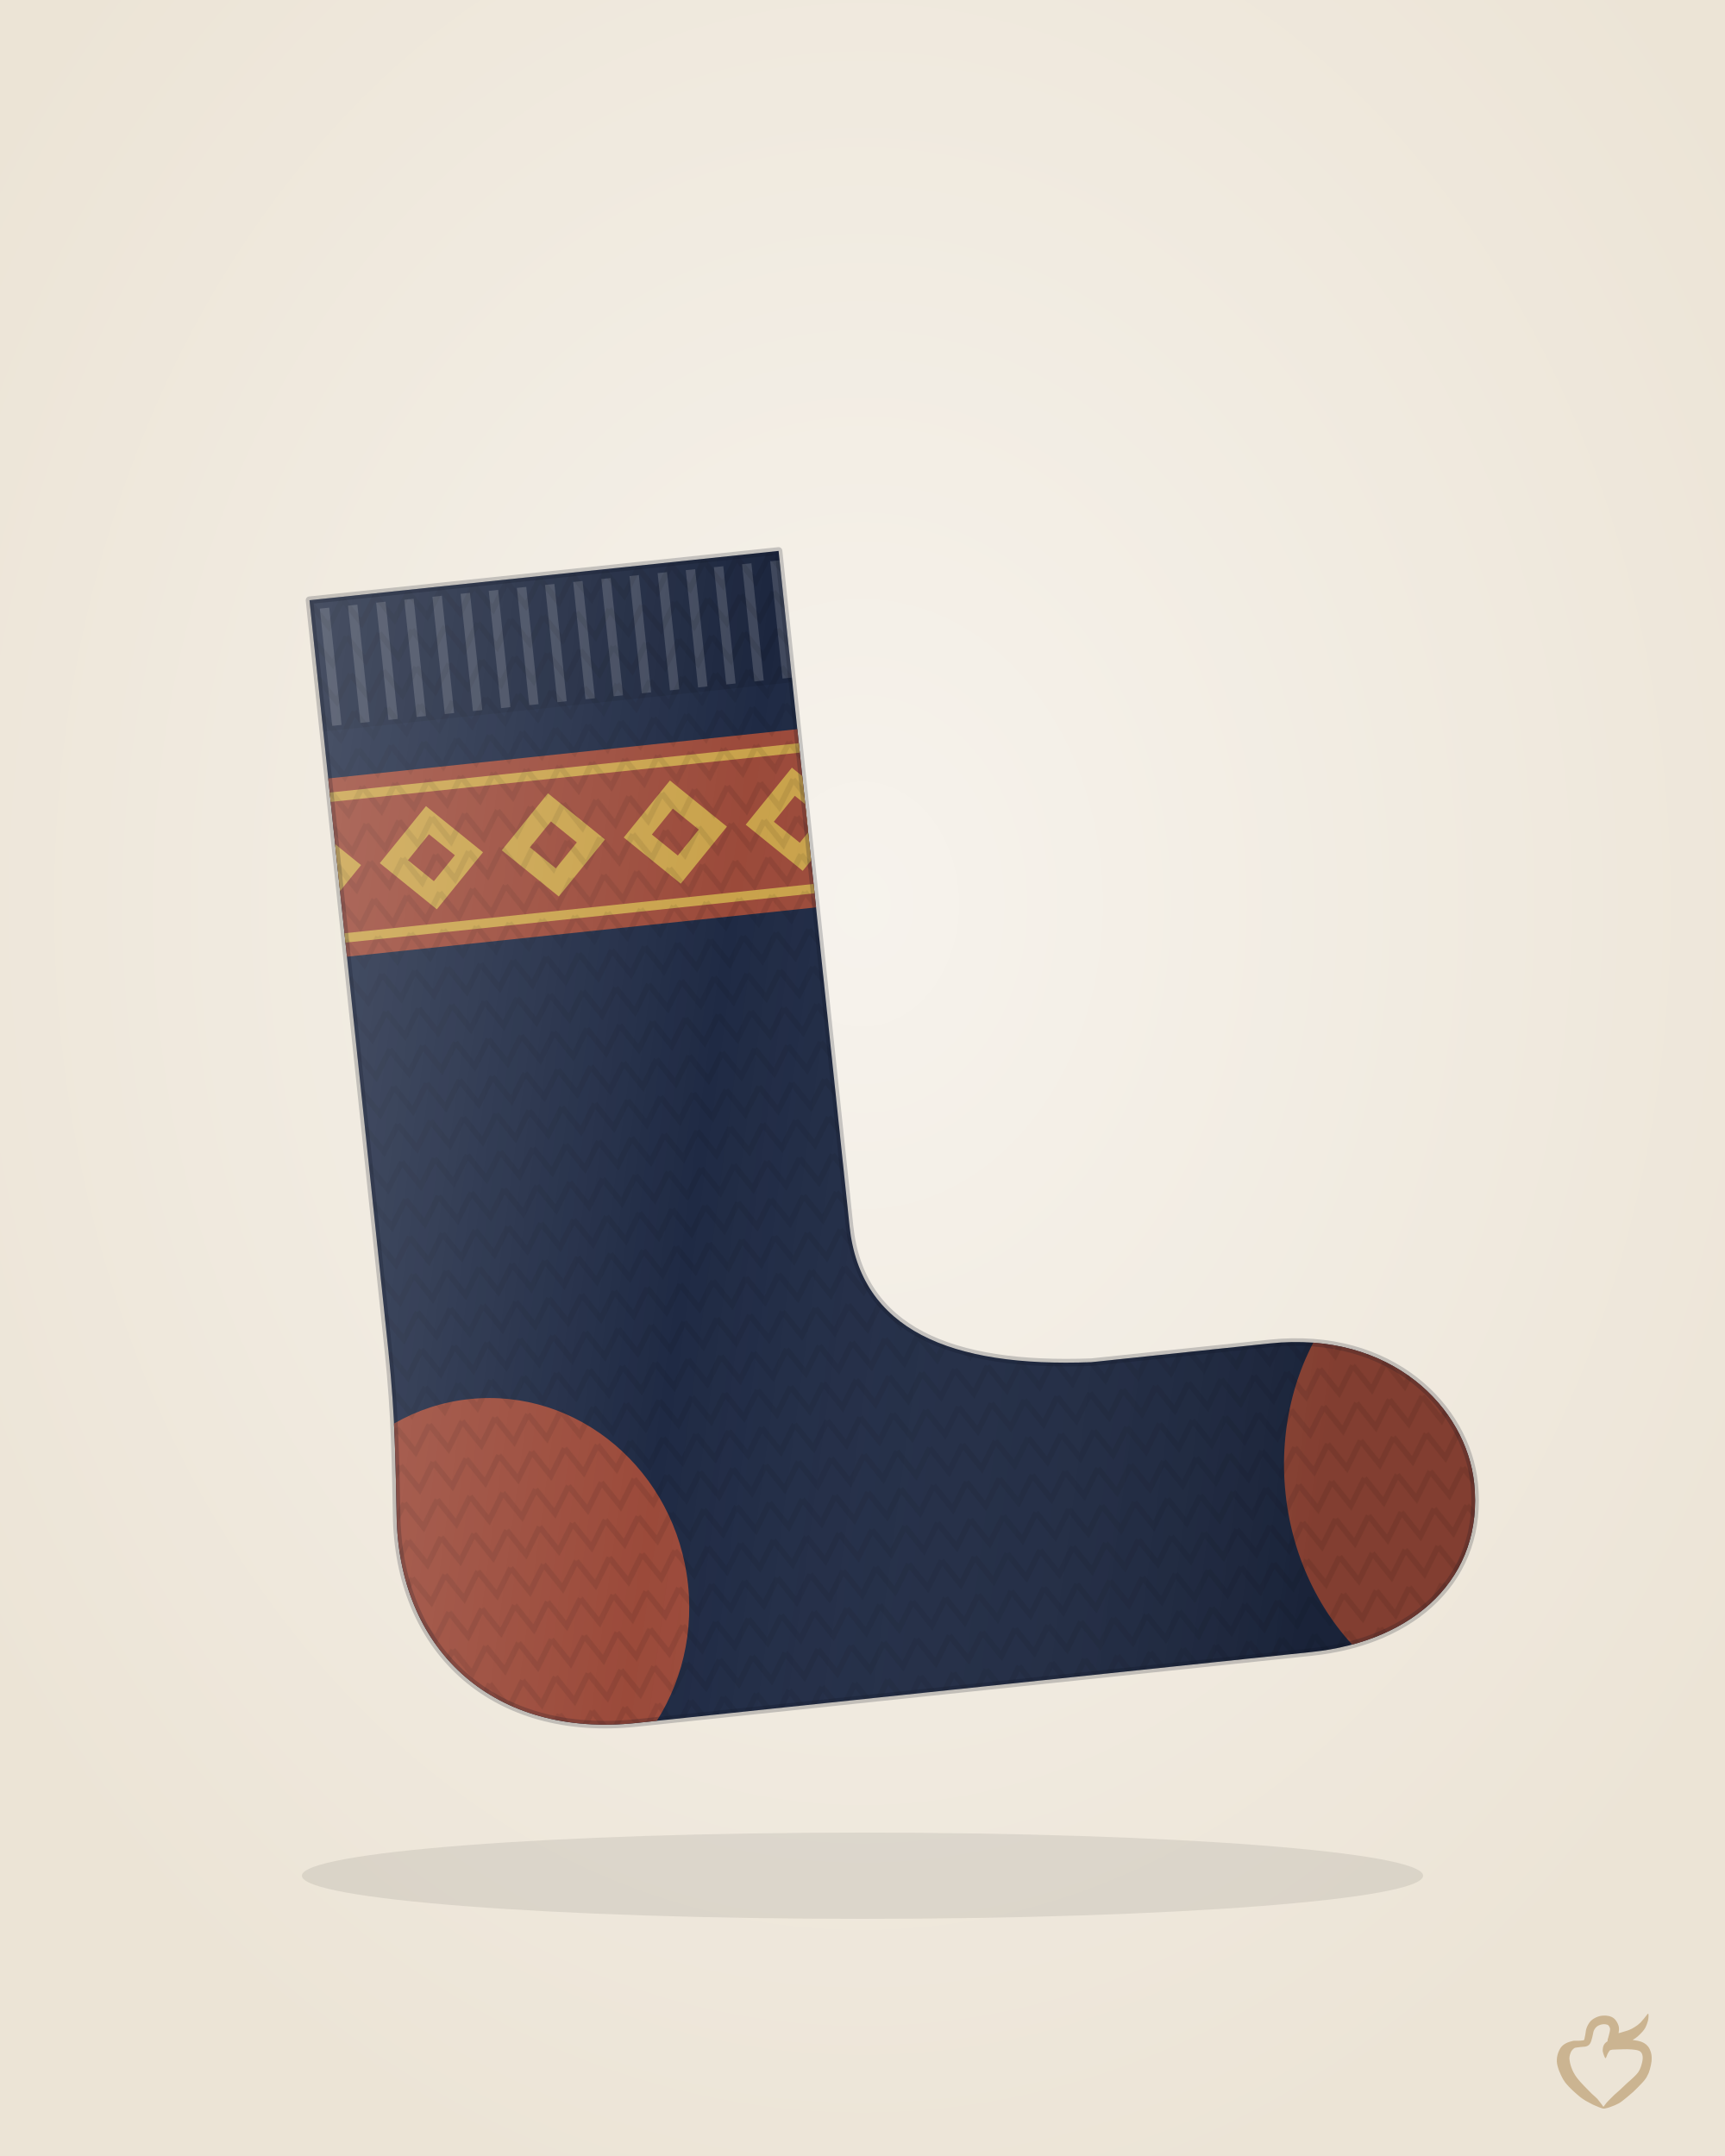
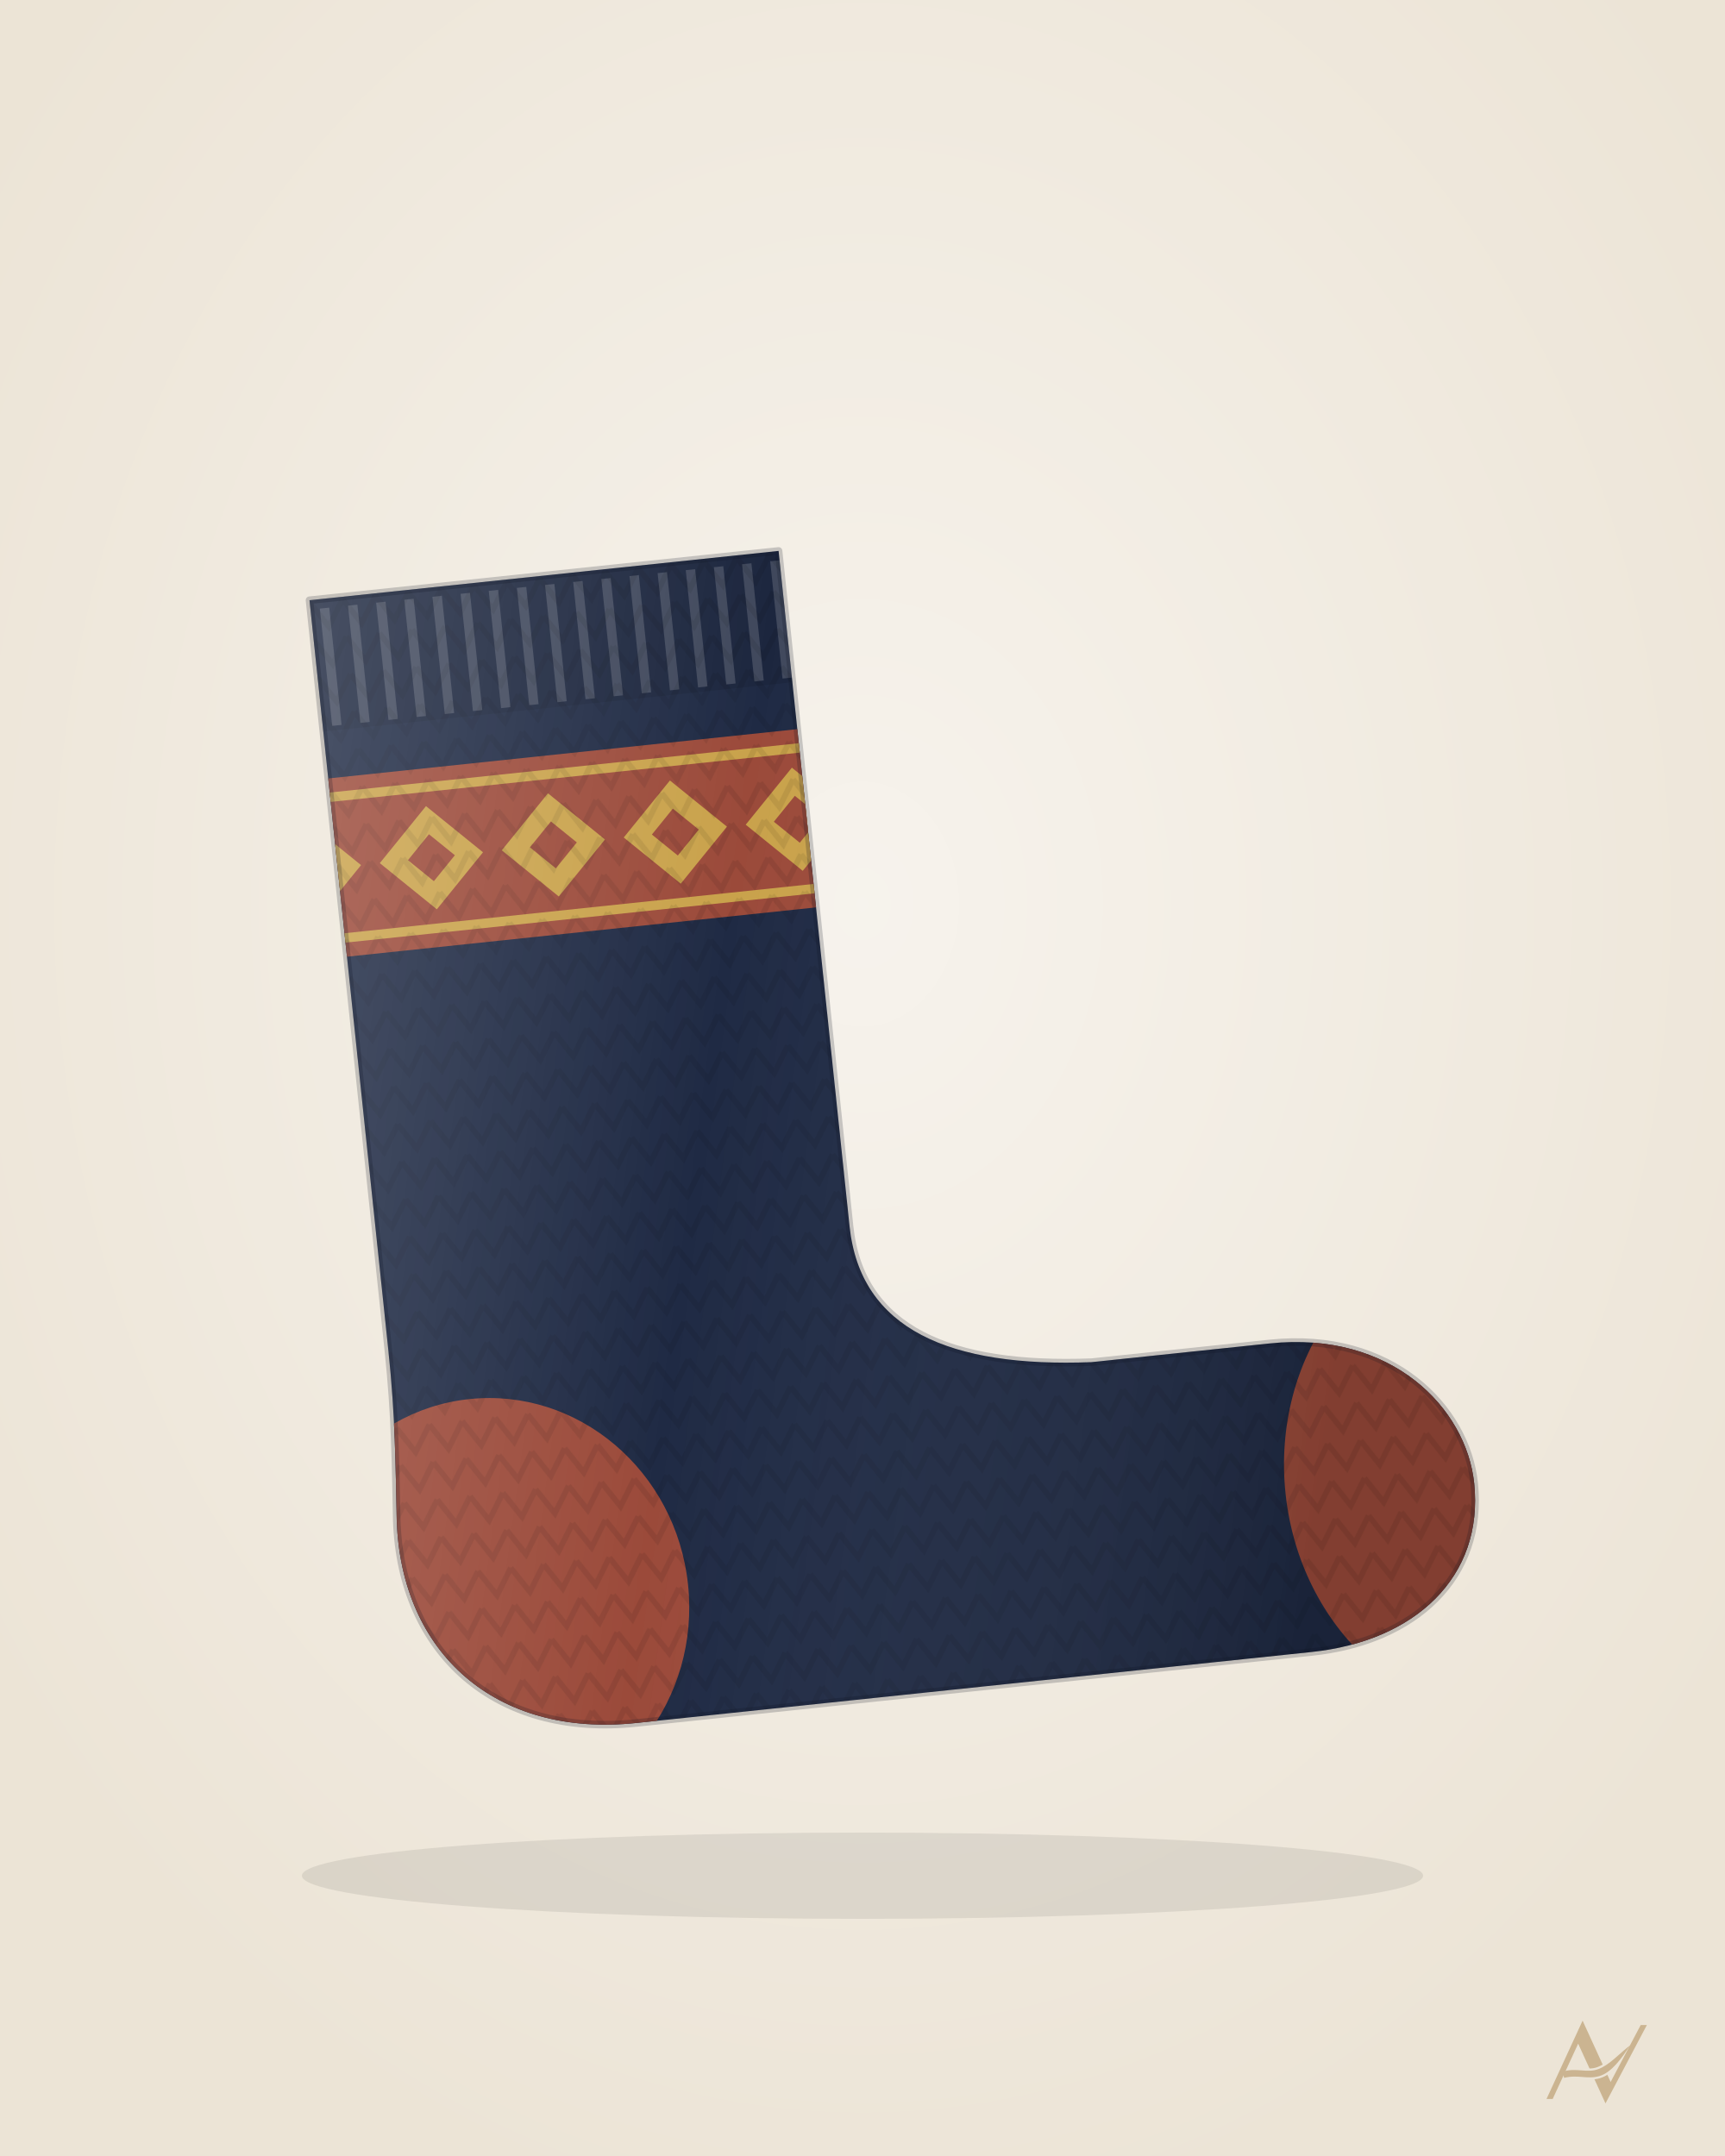
<svg xmlns="http://www.w3.org/2000/svg" viewBox="0 0 800 1000" role="img">
  <defs>
    <radialGradient id="light" cx=".5" cy=".42" r=".62">
      <stop offset="0" stop-color="#fff" stop-opacity=".55" />
      <stop offset="1" stop-color="#fff" stop-opacity="0" />
    </radialGradient>
  </defs>
  <rect width="800" height="1000" fill="#ece4d6" />
  <rect width="800" height="1000" fill="url(#light)" />
  <ellipse cx="400" cy="870" rx="260" ry="20" fill="#000" fill-opacity=".08" />
  <g transform="rotate(-6 400 500) translate(168.1 130.3) scale(2.1875 2.1875)">
    <defs>
      <clipPath id="c-oimo-crew-a">
        <path d="M0 56H100V200C100 222 118 232 148 234H186C212 234 226 252 226 268C226 288 210 300 188 300H44C14 300 -4 280 -2 252C-1 240 0 230 0 216Z" />
      </clipPath>
      <pattern id="k-oimo-crew-a" width="7" height="8" patternUnits="userSpaceOnUse">
        <path d="M0 0.5L3.5 6L7 0.5" fill="none" stroke="#000" stroke-opacity=".075" stroke-width="1.2" />
      </pattern>
      <linearGradient id="g-oimo-crew-a" x1="0" x2="1" y1="0" y2="0.25">
        <stop offset="0" stop-color="#fff" stop-opacity=".2" />
        <stop offset=".42" stop-color="#fff" stop-opacity="0" />
        <stop offset="1" stop-color="#000" stop-opacity=".16" />
      </linearGradient>
    </defs>
    <path d="M0 56H100V200C100 222 118 232 148 234H186C212 234 226 252 226 268C226 288 210 300 188 300H44C14 300 -4 280 -2 252C-1 240 0 230 0 216Z" fill="#1f2a44" />
    <g clip-path="url(#c-oimo-crew-a)">
      <rect x="-10" y="94" width="250" height="38" fill="#9b4a3a" />
      <path d="M-10 98H240M-10 128H240" stroke="#c9a24b" stroke-width="2" />
      <path d="M-6 102L5 113L-6 124L-17 113Z" fill="#c9a24b" />
      <path d="M-6 108L-1 113L-6 118L-11 113Z" fill="#9b4a3a" />
      <path d="M20 102L31 113L20 124L9 113Z" fill="#c9a24b" />
      <path d="M20 108L25 113L20 118L15 113Z" fill="#9b4a3a" />
      <path d="M46 102L57 113L46 124L35 113Z" fill="#c9a24b" />
      <path d="M46 108L51 113L46 118L41 113Z" fill="#9b4a3a" />
      <path d="M72 102L83 113L72 124L61 113Z" fill="#c9a24b" />
      <path d="M72 108L77 113L72 118L67 113Z" fill="#9b4a3a" />
      <path d="M98 102L109 113L98 124L87 113Z" fill="#c9a24b" />
      <path d="M98 108L103 113L98 118L93 113Z" fill="#9b4a3a" />
      <path d="M124 102L135 113L124 124L113 113Z" fill="#c9a24b" />
      <path d="M124 108L129 113L124 118L119 113Z" fill="#9b4a3a" />
      <path d="M150 102L161 113L150 124L139 113Z" fill="#c9a24b" />
      <path d="M150 108L155 113L150 118L145 113Z" fill="#9b4a3a" />
      <path d="M176 102L187 113L176 124L165 113Z" fill="#c9a24b" />
      <path d="M176 108L181 113L176 118L171 113Z" fill="#9b4a3a" />
      <path d="M202 102L213 113L202 124L191 113Z" fill="#c9a24b" />
      <path d="M202 108L207 113L202 118L197 113Z" fill="#9b4a3a" />
      <path d="M228 102L239 113L228 124L217 113Z" fill="#c9a24b" />
      <path d="M228 108L233 113L228 118L223 113Z" fill="#9b4a3a" />
      <rect x="-10" y="56" width="120" height="28" fill="#000" fill-opacity=".09" />
      <path d="M3 58V83" stroke="#fff" stroke-opacity=".16" stroke-width="2" />
      <path d="M9 58V83" stroke="#fff" stroke-opacity=".16" stroke-width="2" />
      <path d="M15 58V83" stroke="#fff" stroke-opacity=".16" stroke-width="2" />
      <path d="M21 58V83" stroke="#fff" stroke-opacity=".16" stroke-width="2" />
      <path d="M27 58V83" stroke="#fff" stroke-opacity=".16" stroke-width="2" />
      <path d="M33 58V83" stroke="#fff" stroke-opacity=".16" stroke-width="2" />
      <path d="M39 58V83" stroke="#fff" stroke-opacity=".16" stroke-width="2" />
      <path d="M45 58V83" stroke="#fff" stroke-opacity=".16" stroke-width="2" />
      <path d="M51 58V83" stroke="#fff" stroke-opacity=".16" stroke-width="2" />
      <path d="M57 58V83" stroke="#fff" stroke-opacity=".16" stroke-width="2" />
      <path d="M63 58V83" stroke="#fff" stroke-opacity=".16" stroke-width="2" />
      <path d="M69 58V83" stroke="#fff" stroke-opacity=".16" stroke-width="2" />
      <path d="M75 58V83" stroke="#fff" stroke-opacity=".16" stroke-width="2" />
      <path d="M81 58V83" stroke="#fff" stroke-opacity=".16" stroke-width="2" />
      <path d="M87 58V83" stroke="#fff" stroke-opacity=".16" stroke-width="2" />
      <path d="M93 58V83" stroke="#fff" stroke-opacity=".16" stroke-width="2" />
      <path d="M99 58V83" stroke="#fff" stroke-opacity=".16" stroke-width="2" />
      <ellipse cx="16" cy="272" rx="42" ry="44" fill="#9b4a3a" />
      <ellipse cx="232" cy="266" rx="46" ry="52" fill="#9b4a3a" />
      <rect x="-30" y="26" width="290" height="284" fill="url(#k-oimo-crew-a)" />
      <rect x="-6" y="56" width="236" height="248" fill="url(#g-oimo-crew-a)" />
    </g>
    <path d="M0 56H100V200C100 222 118 232 148 234H186C212 234 226 252 226 268C226 288 210 300 188 300H44C14 300 -4 280 -2 252C-1 240 0 230 0 216Z" fill="none" stroke="#0b1220" stroke-opacity=".2" stroke-width="1.6" stroke-linejoin="round" />
  </g>
-   <g transform="translate(722 934) scale(0.0679)" fill="#b08d57" fill-opacity=".55" fill-rule="evenodd">
-     <path d="M313.3 647.4C311.0 646.9 308.1 646.0 306.8 645.5C305.6 645.0 303.2 644.3 301.6 643.8C300.0 643.4 296.8 642.2 294.5 641.2C292.1 640.2 289.6 639.2 288.8 639.0C288.1 638.8 285.7 637.8 283.5 636.8C281.3 635.8 277.7 634.2 275.5 633.3C273.3 632.5 269.8 631.0 267.7 630.1C265.6 629.2 263.5 628.3 263.0 628.2C262.6 628.0 260.6 627.2 258.5 626.3C256.5 625.4 253.5 624.1 251.8 623.4C250.2 622.8 247.9 621.8 246.8 621.2C237.4 616.1 233.8 614.2 221.8 608.0C214.9 604.5 204.9 599.1 197.8 595.1C187.1 589.0 164.2 573.5 158.7 568.4C157.5 567.4 154.2 564.5 151.3 562.2C148.5 559.8 144.8 556.6 143.2 555.1C141.5 553.7 138.5 551.1 136.4 549.4C132.1 545.9 128.5 542.8 124.2 538.6C122.5 537.0 119.7 534.5 118.0 533.0C97.5 515.1 66.5 482.6 56.3 468.2C52.9 463.4 46.8 454.2 45.5 451.8C45.0 450.9 43.5 448.5 42.2 446.5C35.7 436.2 20.2 403.1 15.0 388.3C13.5 384.0 12.0 379.8 11.6 378.9C11.0 377.4 7.5 365.4 5.1 357.0C-5.6 318.5 1.1 274.3 23.3 237.5C37.0 214.8 62.1 198.1 94.5 190.0C97.4 189.2 100.6 188.4 101.5 188.0C103.6 187.3 109.7 185.9 114.5 185.1C118.5 184.5 128.9 184.3 148.5 184.7C157.7 184.8 158.9 184.8 163.2 184.1C165.7 183.7 170.6 183.0 174.0 182.7C187.9 181.2 187.1 182.3 191.5 158.2C192.1 154.7 193.4 148.3 194.3 144.0C195.2 139.7 196.1 134.7 196.3 132.8C198.8 109.7 202.4 97.0 211.9 78.2C216.5 69.0 223.8 58.3 230.8 50.5C233.0 48.1 242.4 40.2 246.2 37.7C278.1 16.2 310.9 8.9 348.7 14.7C380.4 19.6 400.8 35.4 415.8 67.0C425.1 86.6 426.8 101.6 422.7 126.0C422.3 128.1 421.9 130.2 421.8 130.8C421.4 133.4 422.9 133.3 432.8 130.3C435.8 129.4 445.1 126.6 453.7 124.1C485.2 115.0 493.6 111.9 513.1 102.1C522.7 97.3 542.0 85.2 548.6 79.8C551.6 77.4 554.0 75.5 557.7 72.7C563.0 68.6 568.5 63.7 572.5 59.6C578.9 53.0 581.1 50.5 591.0 38.5C592.1 37.2 593.8 35.2 594.8 34.0C598.1 30.2 607.0 19.0 609.0 16.2C618.7 2.3 622.7 -1.6 624.8 0.5C628.1 3.8 626.5 35.2 622.3 49.0C616.0 69.8 612.4 79.7 607.3 89.8C605.2 93.9 603.2 97.7 602.8 98.4C602.4 99.0 601.3 101.0 600.3 102.7C599.4 104.4 597.0 107.9 595.0 110.3C593.1 112.8 590.4 116.3 589.0 118.0C579.0 130.9 549.2 159.5 539.7 165.2C538.3 166.1 534.8 168.3 532.0 170.2C529.2 172.1 525.2 174.5 523.1 175.6C516.3 179.4 516.5 179.5 528.8 181.2C539.3 182.6 549.2 184.1 551.5 184.8C552.4 185.1 556.5 186.1 560.7 187.0C599.5 195.9 626.7 218.5 638.1 251.2C639.0 253.6 640.5 257.9 641.5 260.8C643.5 266.8 645.7 275.8 646.5 281.7C648.1 294.3 648.1 294.2 647.9 307.8C647.7 321.5 647.2 326.3 645.0 337.7C644.7 339.6 644.1 342.7 643.8 344.7C643.5 346.6 643.0 349.2 642.7 350.5C642.3 351.8 641.8 354.2 641.5 355.8C639.5 367.1 633.6 388.7 630.0 397.7C628.9 400.5 627.5 404.3 626.8 406.2C625.2 410.5 617.3 426.7 614.8 430.5C613.8 432.2 612.2 434.8 611.3 436.5C610.3 438.2 608.4 441.2 606.8 443.2C605.3 445.2 603.5 447.8 602.7 448.9C601.9 450.1 600.1 452.5 598.6 454.3C597.1 456.0 594.9 458.7 593.7 460.2C592.5 461.6 590.7 463.7 589.7 464.8C588.6 465.9 586.7 468.2 585.3 469.8C581.7 474.2 558.1 498.8 552.2 504.3C546.1 510.1 528.1 527.7 526.1 529.9C524.9 531.3 522.8 533.2 521.5 534.3C518.0 537.1 510.7 543.4 506.7 547.0C504.7 548.8 502.3 550.9 501.3 551.7C500.3 552.5 498.2 554.4 496.5 555.8C493.3 558.7 489.0 562.3 480.7 569.1C477.8 571.4 475.3 573.5 475.0 573.8C474.7 574.2 472.6 575.9 470.3 577.7C465.9 581.2 461.1 585.0 457.7 587.8C456.5 588.7 453.9 590.8 451.8 592.3C449.8 593.9 446.9 596.1 445.5 597.2C434.8 605.6 430.8 608.3 420.6 613.7C414.1 617.1 399.5 624.0 395.3 625.7C393.8 626.3 390.6 627.6 388.2 628.5C383.6 630.4 368.5 636.1 362.2 638.4C360.2 639.1 356.2 640.4 353.5 641.2C350.8 642.0 346.4 643.2 343.9 644.0C329.0 648.4 321.7 649.2 313.3 647.4ZM319.4 635.1C319.7 634.8 321.4 632.4 323.2 629.8C334.6 613.3 343.8 602.5 357.5 589.4C366.6 580.6 384.2 563.0 387.6 559.4C389.1 557.7 391.9 555.0 393.8 553.4C395.6 551.8 398.5 549.3 400.1 547.8C401.8 546.3 404.2 544.2 405.5 543.1C406.8 542.1 410.6 538.8 413.8 535.8C417.1 532.9 421.1 529.4 422.6 528.0C424.2 526.7 426.8 524.3 428.4 522.9C429.9 521.4 433.6 518.0 436.5 515.3C446.8 505.9 464.0 489.6 464.0 489.3C464.0 489.2 466.6 486.7 469.7 483.8C472.9 480.9 477.2 476.8 479.3 474.8C481.4 472.8 484.4 470.2 485.9 469.0C488.6 466.8 494.9 461.2 499.2 457.3C500.4 456.1 503.1 453.8 505.0 452.1C508.7 449.0 510.6 447.3 521.1 437.4C537.2 422.3 550.6 408.0 555.9 400.1C558.9 395.7 564.5 386.0 566.2 382.2C568.8 376.6 573.2 365.6 574.0 362.8C574.4 361.6 575.3 358.8 576.0 356.7C576.7 354.6 578.1 349.9 579.0 346.3C579.9 342.8 581.3 337.7 582.0 335.0C593.0 294.0 584.8 262.3 560.8 252.9C540.4 244.8 496.3 241.2 446.3 243.3C429.0 244.1 419.7 244.4 403.7 244.6C380.5 245.1 375.7 245.6 368.1 248.2C360.4 250.9 360.0 251.3 354.2 261.8C353.3 263.5 351.9 265.7 351.0 266.8C348.3 270.3 345.0 277.5 342.2 286.0C338.7 296.6 334.8 304.0 332.7 304.0C329.1 304.0 319.3 280.8 314.5 260.9C312.4 252.1 313.9 232.8 317.6 222.2C322.3 208.6 332.2 196.5 343.5 190.6C346.8 188.9 346.6 189.5 346.8 182.7C347.0 175.9 348.2 170.7 350.6 165.9C351.0 165.0 351.6 162.9 351.9 161.2C352.5 157.1 353.4 153.9 355.5 147.5C360.1 133.6 364.4 110.5 363.9 102.7C363.5 96.8 357.3 84.5 352.3 79.7C343.7 71.3 319.0 69.1 299.5 74.9C279.5 80.8 264.7 92.3 256.8 108.1C256.1 109.4 255.2 111.0 254.8 111.7C251.9 116.3 249.4 124.6 248.0 133.8C247.2 139.8 243.6 156.4 242.6 159.7C241.3 163.2 240.1 167.5 239.5 170.2C230.1 211.7 215.3 225.2 178.0 226.3C168.2 226.7 166.5 226.8 159.9 227.8C156.0 228.5 151.1 229.2 149.1 229.3C147.1 229.5 144.5 229.8 143.2 230.0C141.9 230.2 139.7 230.4 138.3 230.5C134.8 230.8 126.8 232.2 124.1 233.0C115.3 235.7 98.9 253.0 95.8 263.0C95.3 264.6 94.3 267.3 93.5 269.2C86.7 285.2 84.4 303.9 87.3 318.0C87.9 320.9 88.6 325.0 88.9 327.2C89.1 329.4 89.8 333.0 90.3 335.3C90.9 337.6 91.4 340.3 91.7 341.4C91.9 342.4 92.5 344.8 93.0 346.7C93.6 348.6 94.6 352.3 95.4 355.0C96.1 357.7 97.3 361.4 98.1 363.3C98.8 365.3 100.1 368.7 100.9 370.9C101.7 373.2 103.6 377.9 105.1 381.4C106.7 385.0 108.3 388.7 108.7 389.7C110.6 394.6 117.2 407.1 121.5 413.8C123.3 416.8 126.0 421.2 127.5 423.6C132.4 431.8 146.8 450.2 158.2 462.8C159.8 464.6 162.4 467.5 164.0 469.3C165.5 471.1 168.5 474.3 170.6 476.5C172.8 478.7 177.0 483.2 180.0 486.4C183.0 489.7 186.3 493.1 187.3 494.1C189.8 496.5 212.6 519.8 214.0 521.5C216.9 524.9 234.0 542.2 238.2 546.0C243.0 550.2 246.9 553.9 260.3 566.0C274.1 578.7 275.3 579.8 277.1 581.9C279.0 584.1 283.3 589.5 286.7 594.0C287.8 595.6 290.1 598.4 291.7 600.3C293.3 602.3 295.1 604.7 295.9 605.7C296.6 606.7 298.6 609.3 300.4 611.5C302.1 613.7 304.5 616.9 305.7 618.5C306.8 620.2 308.4 622.2 309.2 623.2C309.9 624.1 311.1 625.7 311.7 626.7C312.3 627.7 313.6 629.6 314.6 631.0C318.1 636.0 318.4 636.2 319.4 635.1Z" />
+   <g transform="translate(716 936) scale(0.4082)" opacity=".55">
+     <defs>
+       <clipPath id="wm-z">
+         <rect x="38" y="0" width="42" height="100" />
+       </clipPath>
+       <mask id="wm-m" maskUnits="userSpaceOnUse" x="-10" y="-10" width="140" height="120">
+         <rect x="-10" y="-10" width="140" height="120" fill="#fff" />
+         <path d="M21 61C37 56 49 63 62 58S85 41 98 31C89 45 77 62 63 66S39 64 23 68Z" fill="none" stroke="#000" stroke-width="5" stroke-linejoin="round" clip-path="url(#wm-z)" />
+       </mask>
+     </defs>
+     <g fill="#b08d57">
+       <path d="M3 92L44 3L75.86 72.65L110 8L117 8L70 97L38.96 29.14L10 92Z" mask="url(#wm-m)" />
+       <path d="M21 61C37 56 49 63 62 58S85 41 98 31C89 45 77 62 63 66S39 64 23 68Z" />
+     </g>
  </g>
</svg>
